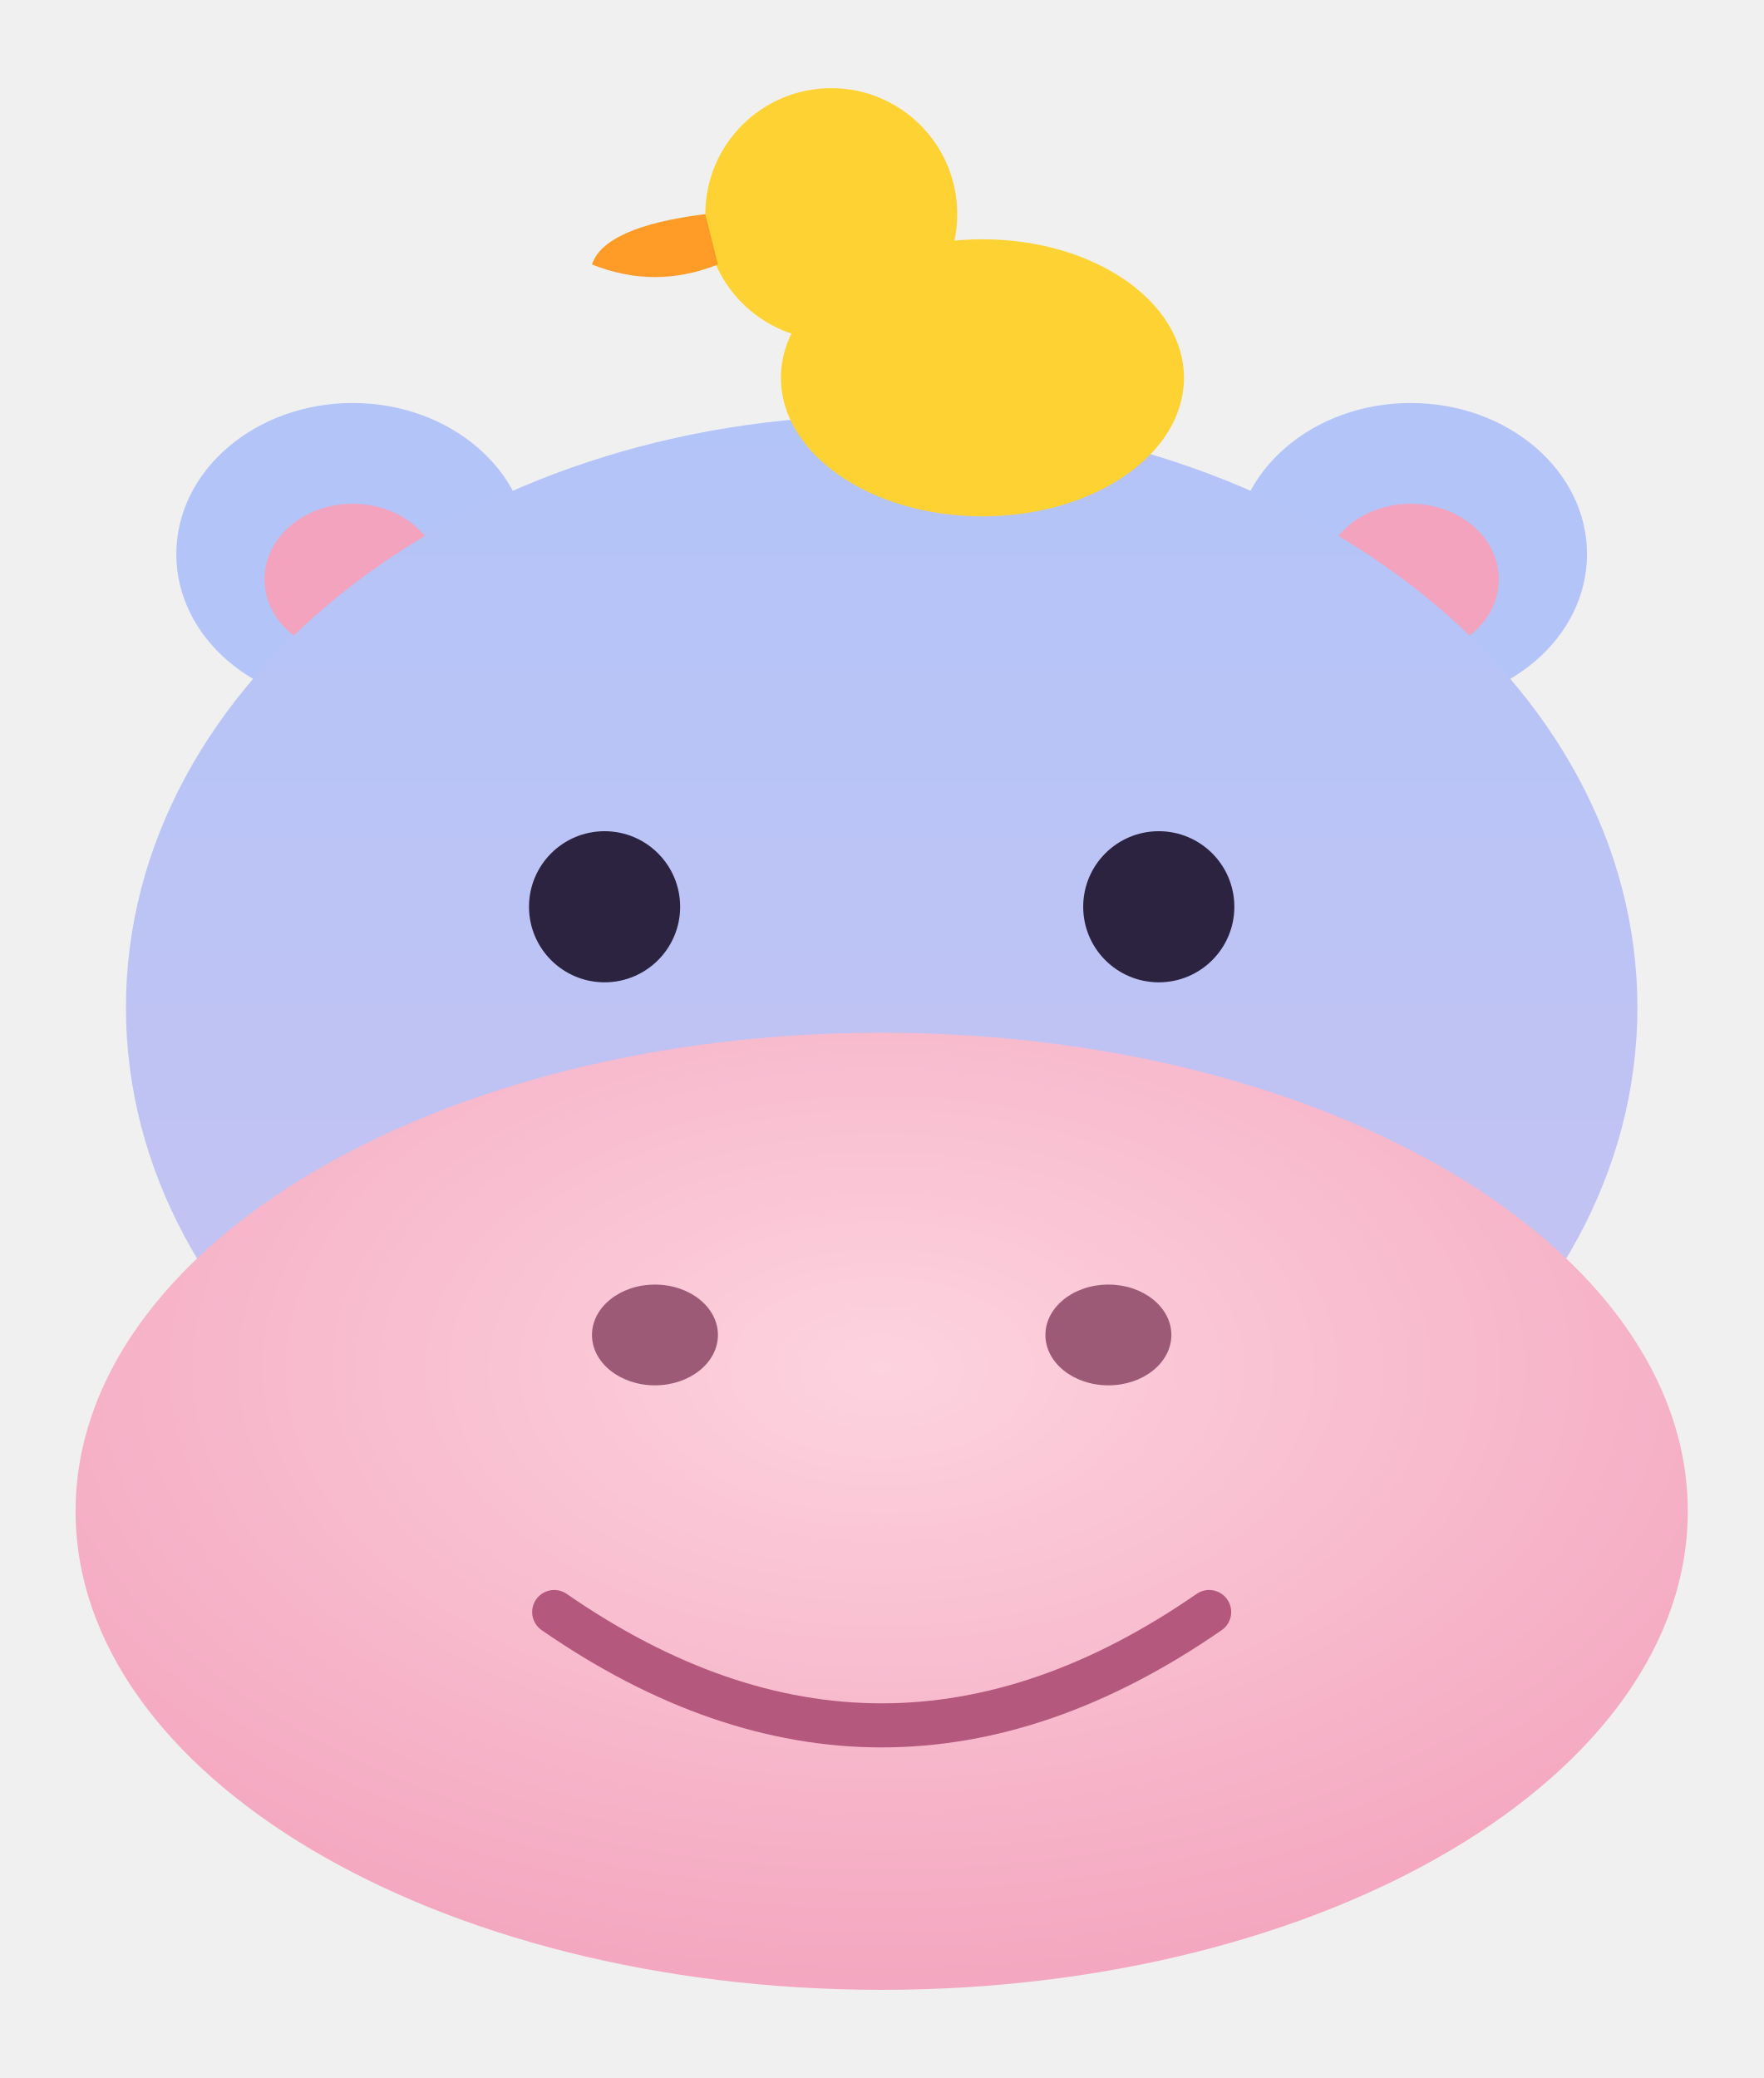
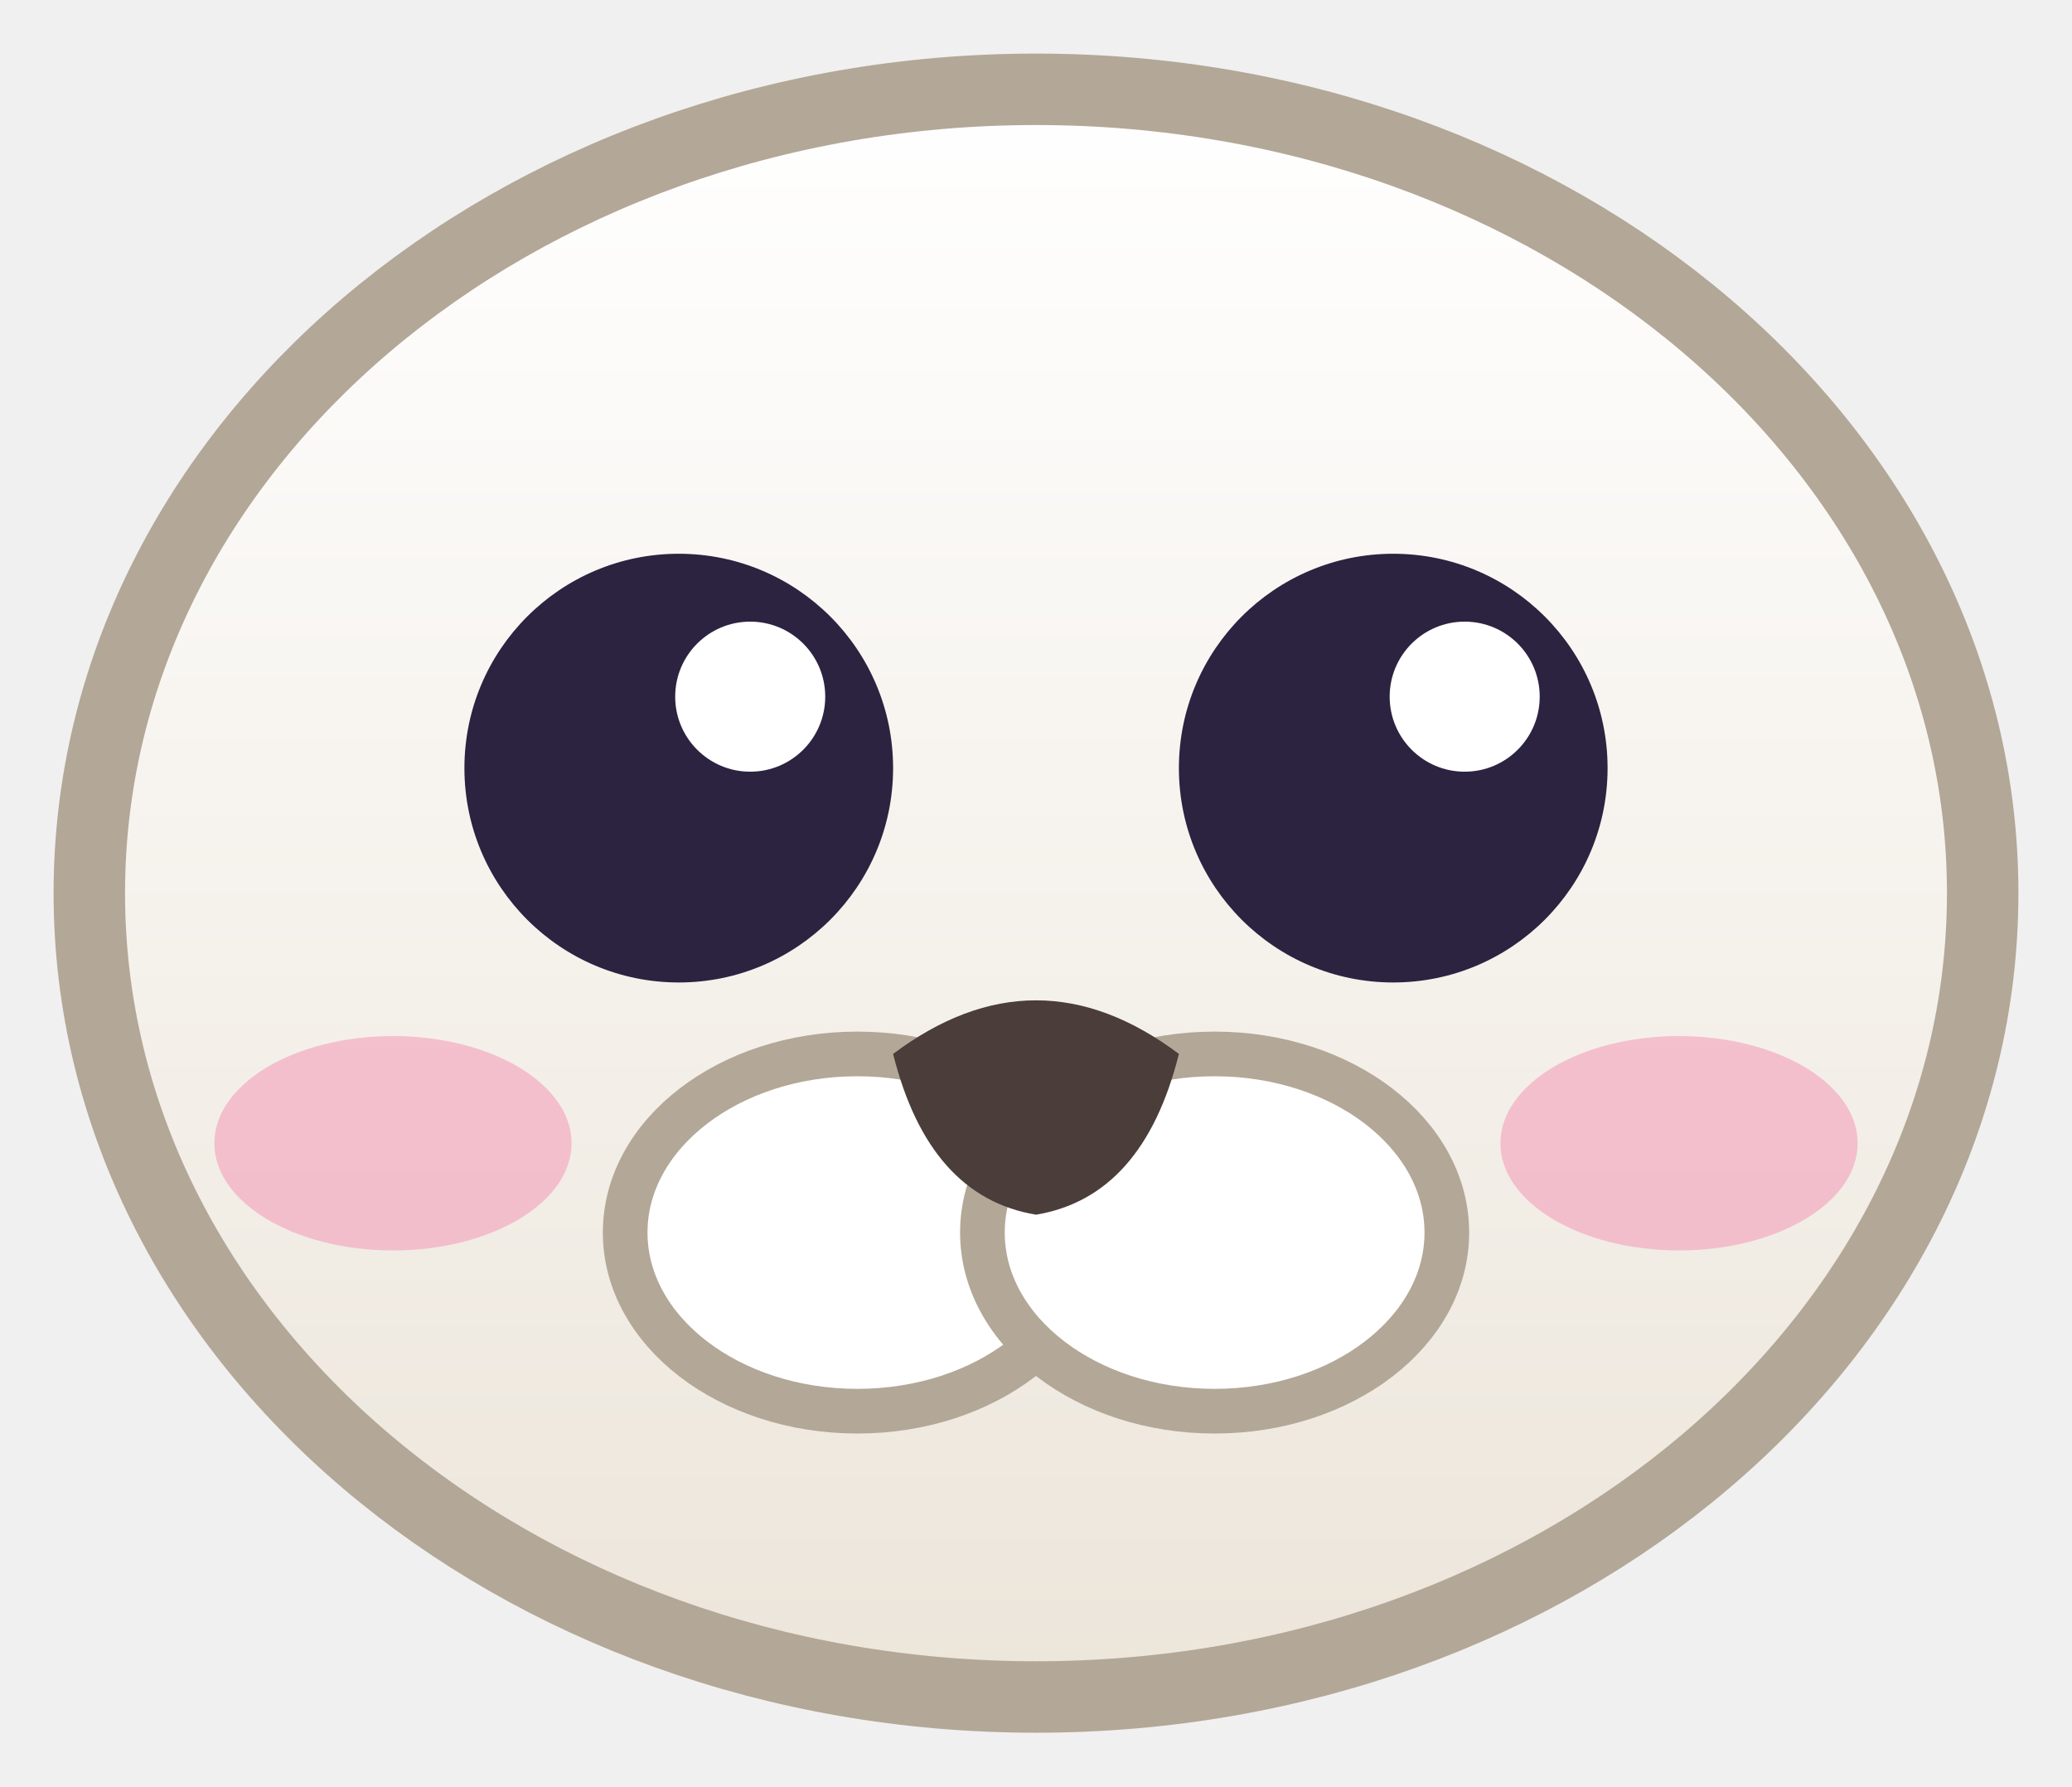
- <svg xmlns="http://www.w3.org/2000/svg" viewBox="30 0 140 165">
+ <svg xmlns="http://www.w3.org/2000/svg" viewBox="42 20 116 100">
  <defs>
-     <linearGradient id="s" x1="0" y1="0" x2="0" y2="1">
-       <stop offset="0" stop-color="#b3c4f8" />
-       <stop offset="1" stop-color="#c8c3f1" />
+     <linearGradient id="f" x1="0" y1="0" x2="0" y2="1">
+       <stop offset="0" stop-color="#fff" />
+       <stop offset="1" stop-color="#ece5da" />
    </linearGradient>
-     <radialGradient id="n" cx=".5" cy=".35" r=".7">
-       <stop offset="0" stop-color="#fdd3df" />
-       <stop offset="1" stop-color="#f3a3bd" />
-     </radialGradient>
  </defs>
-   <ellipse cx="58" cy="44" rx="14" ry="12" fill="#b3c4f8" />
-   <ellipse cx="58" cy="46" rx="7" ry="6" fill="#f3a3bd" />
-   <ellipse cx="142" cy="44" rx="14" ry="12" fill="#b3c4f8" />
-   <ellipse cx="142" cy="46" rx="7" ry="6" fill="#f3a3bd" />
-   <ellipse cx="100" cy="80" rx="60" ry="47" fill="url(#s)" />
-   <circle cx="78" cy="72" r="6" fill="#2b2340" />
-   <circle cx="122" cy="72" r="6" fill="#2b2340" />
-   <ellipse cx="100" cy="120" rx="64" ry="38" fill="url(#n)" />
-   <ellipse cx="82" cy="106" rx="5" ry="4" fill="#9c5a77" />
-   <ellipse cx="118" cy="106" rx="5" ry="4" fill="#9c5a77" />
-   <path d="M74 128q26 18 52 0" fill="none" stroke="#b5587d" stroke-width="3.5" stroke-linecap="round" />
-   <ellipse cx="108" cy="30" rx="16" ry="11" fill="#ffd233" />
-   <circle cx="96" cy="17" r="10" fill="#ffd233" />
-   <path d="M86 17q-8 1-9 4q5 2 10 0z" fill="#ff9b26" />
+   <ellipse cx="100" cy="70" rx="53" ry="45" fill="url(#f)" stroke="#b3a797" stroke-width="4" />
+   <circle cx="80" cy="63" r="12" fill="#2b2340" />
+   <circle cx="120" cy="63" r="12" fill="#2b2340" />
+   <circle cx="84" cy="59" r="4.2" fill="#fff" />
+   <circle cx="124" cy="59" r="4.2" fill="#fff" />
+   <ellipse cx="64" cy="84" rx="10" ry="6" fill="#f48fb1" opacity=".5" />
+   <ellipse cx="136" cy="84" rx="10" ry="6" fill="#f48fb1" opacity=".5" />
+   <ellipse cx="90" cy="89" rx="13" ry="10" fill="#fff" stroke="#b3a797" stroke-width="2.5" />
+   <ellipse cx="110" cy="89" rx="13" ry="10" fill="#fff" stroke="#b3a797" stroke-width="2.5" />
+   <path d="M92 79Q100 73 108 79Q106 87 100 88Q94 87 92 79Z" fill="#4a3d3a" />
</svg>
